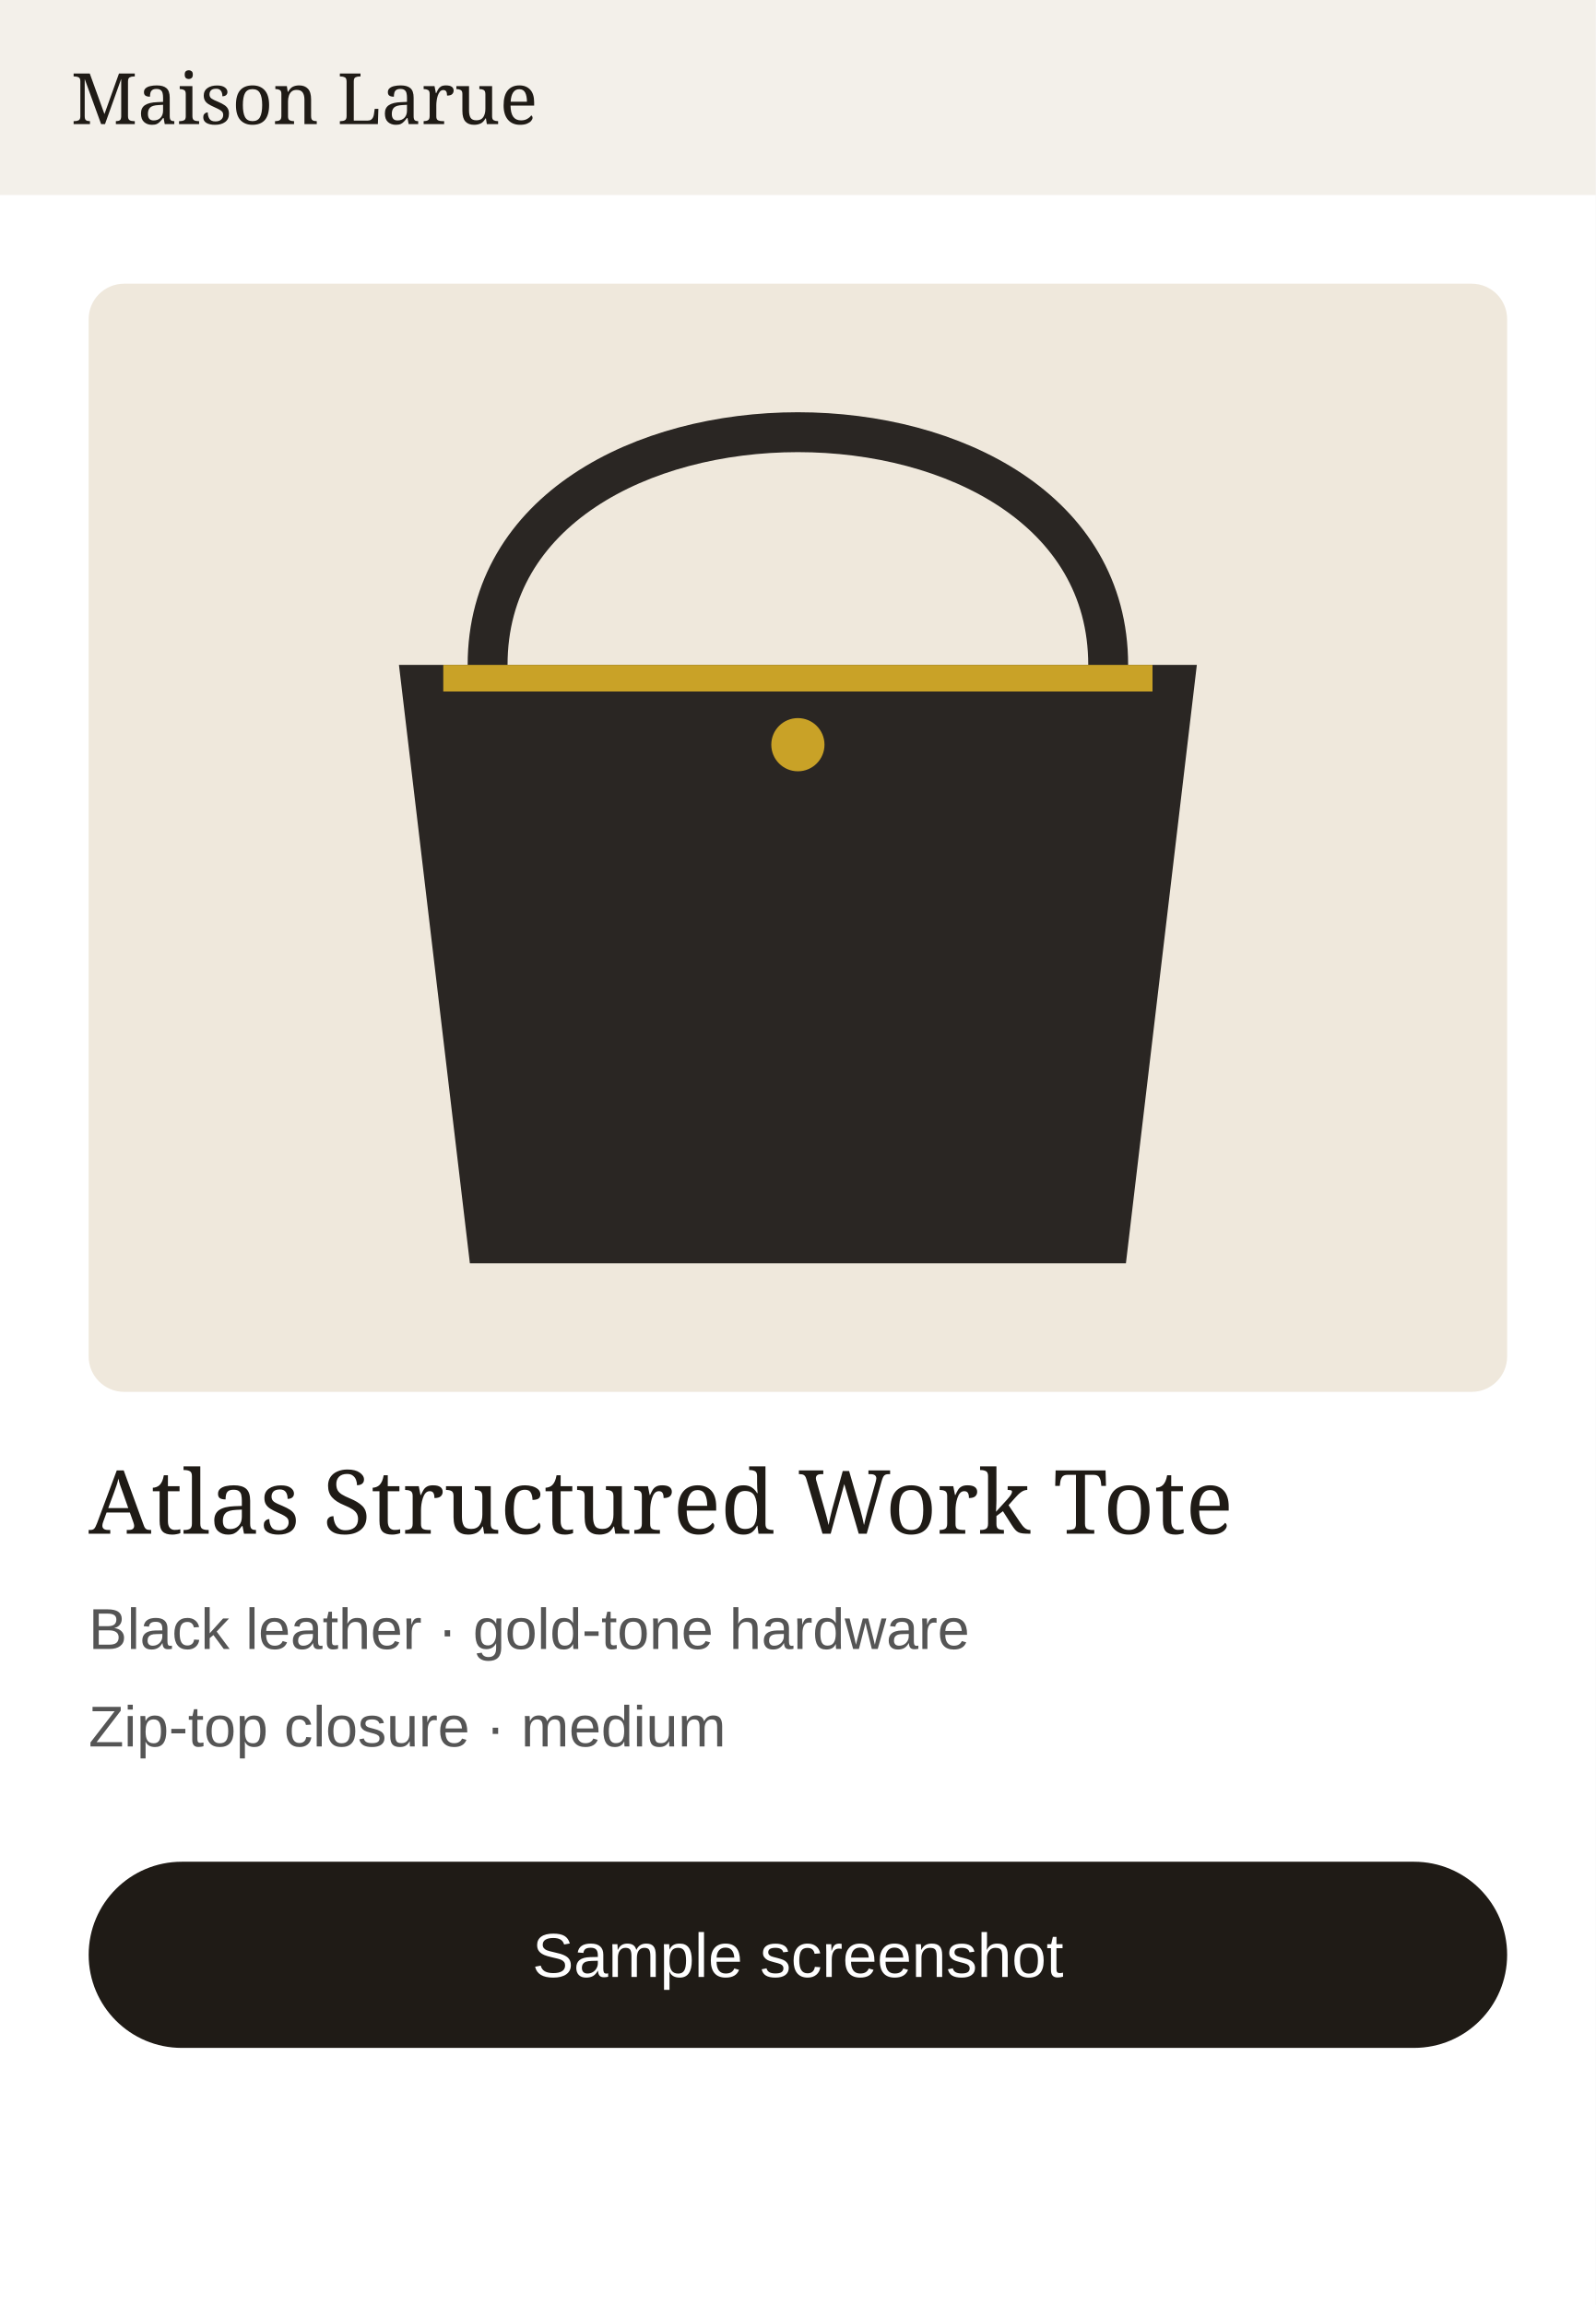
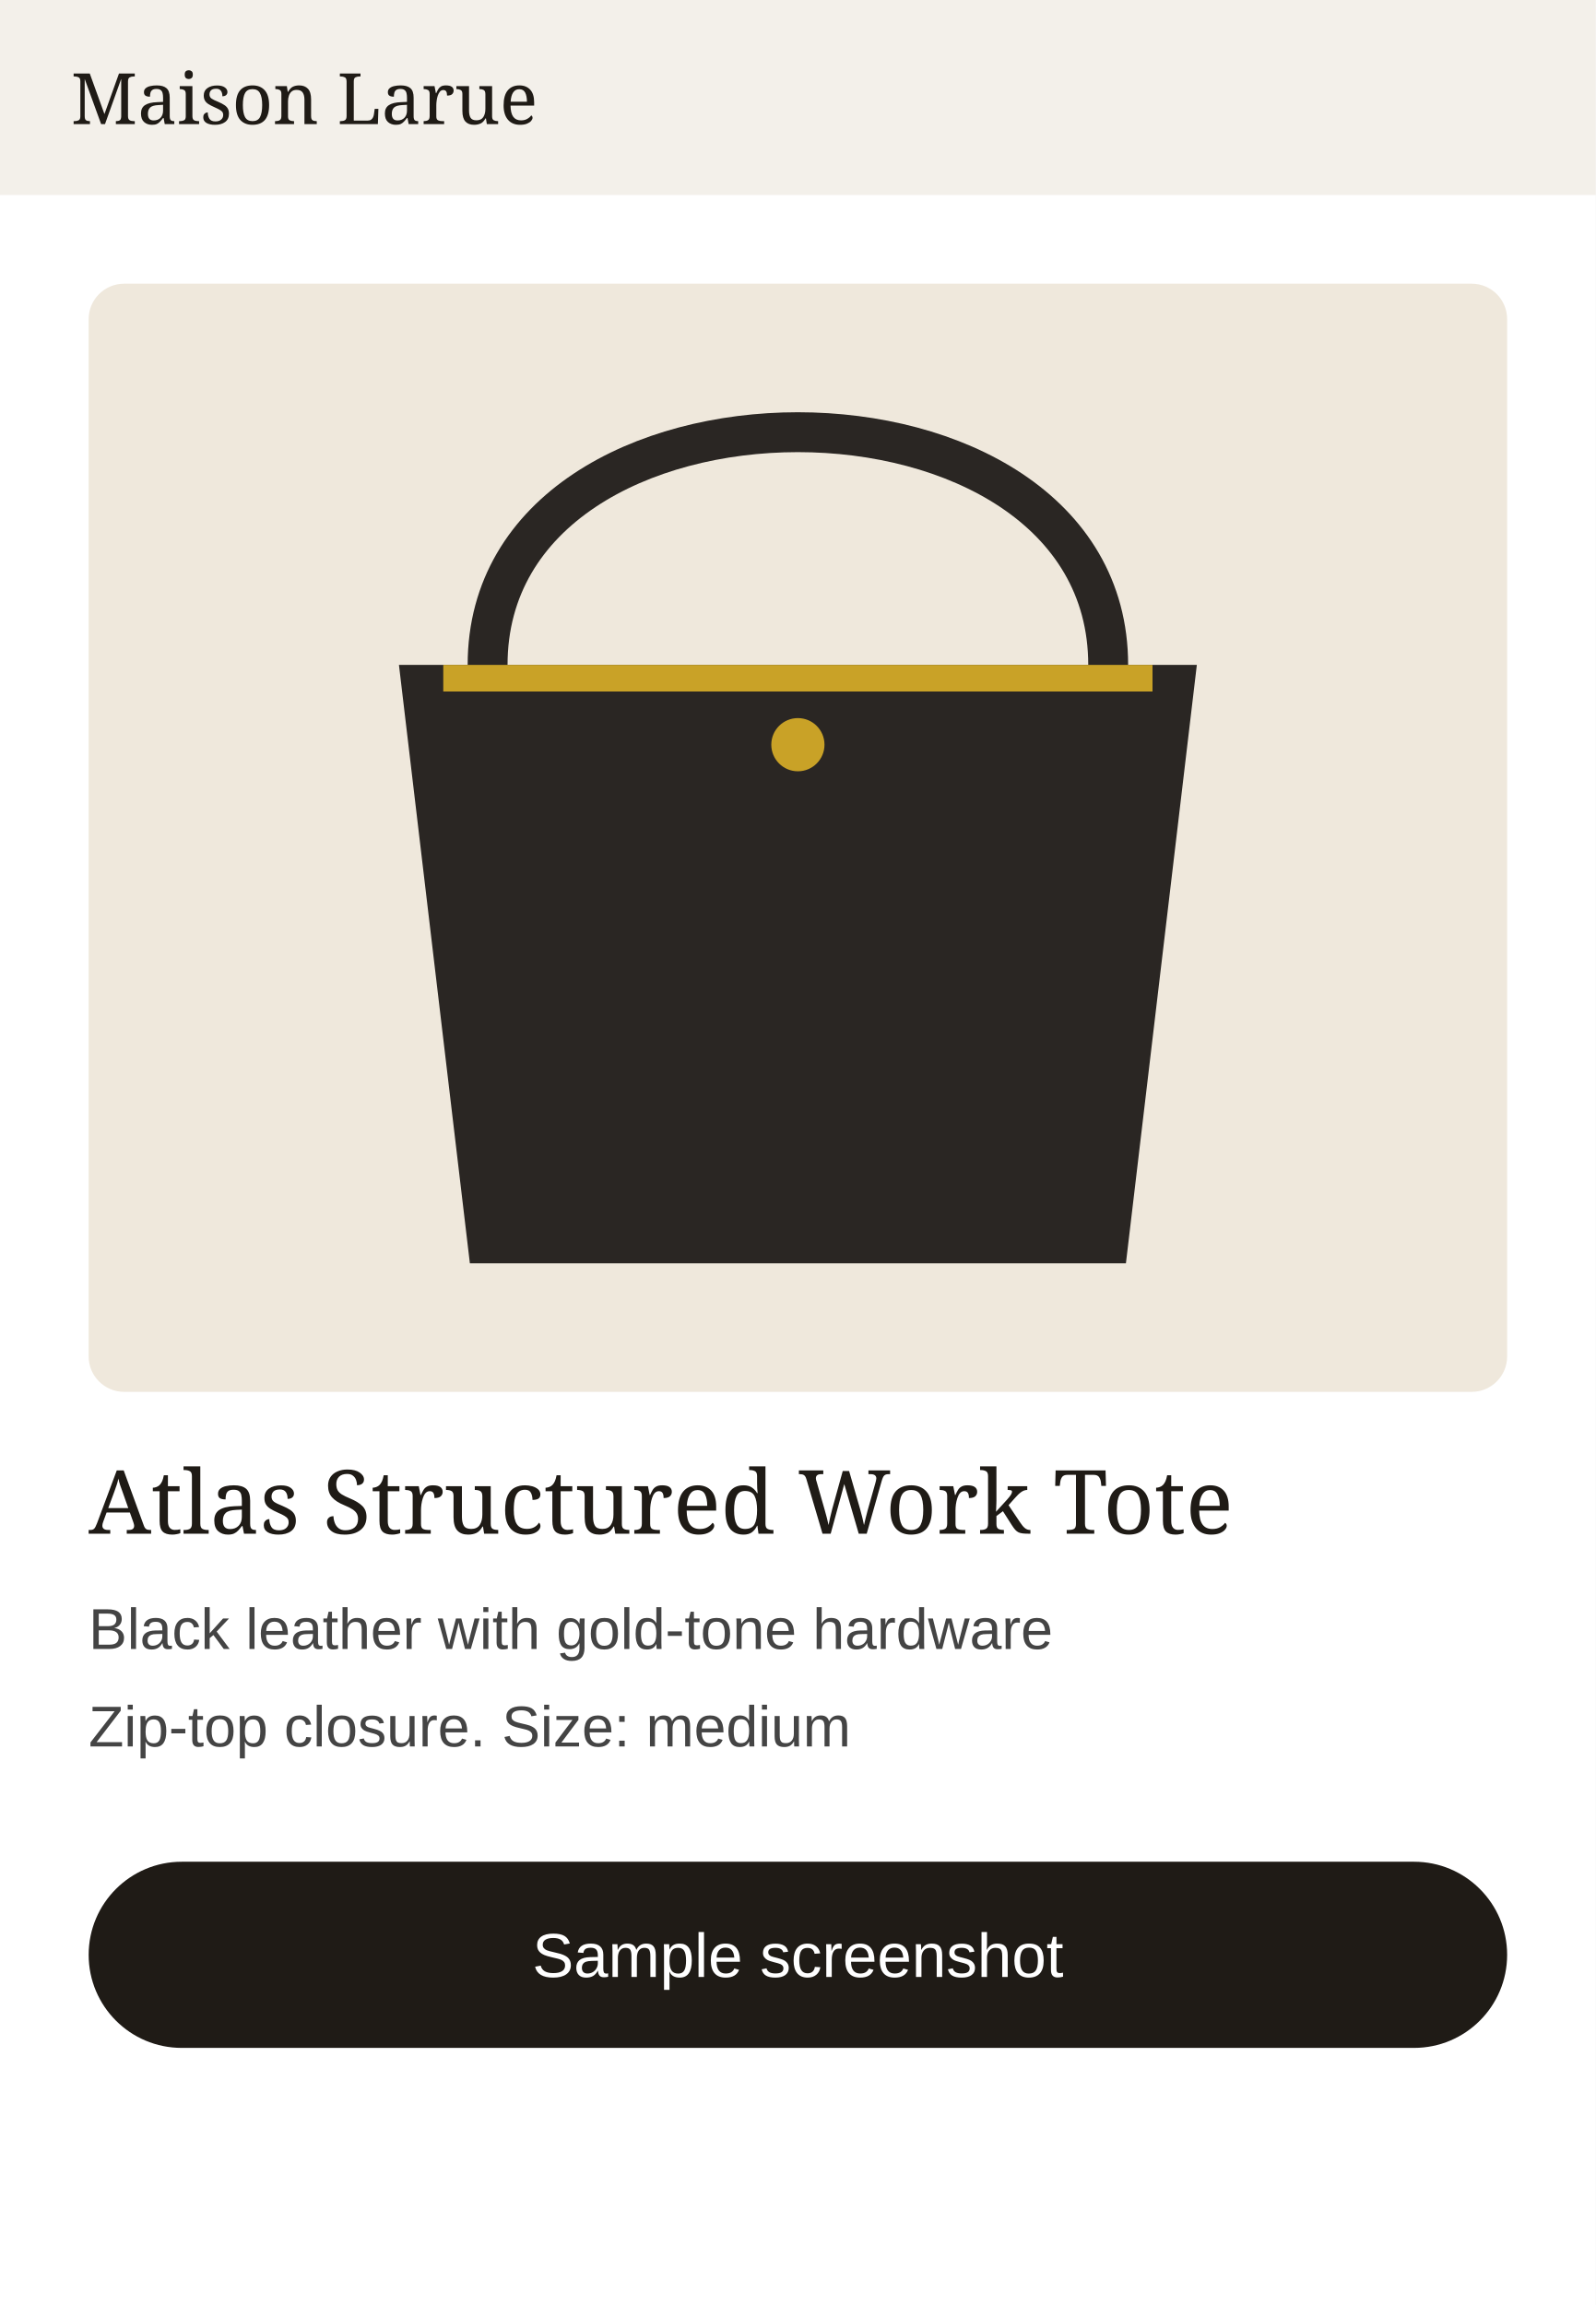
<svg xmlns="http://www.w3.org/2000/svg" viewBox="0 0 360 520" width="360" height="520">
  <rect width="360" height="520" fill="#ffffff" />
  <rect width="360" height="44" fill="#f3f0ea" />
  <text x="16" y="28" font-family="Georgia,serif" font-size="16" fill="#1f1b16">Maison Larue</text>
  <rect x="20" y="64" width="320" height="250" rx="8" fill="#efe8dc" />
  <path d="M110 150 C 110 80, 250 80, 250 150" fill="none" stroke="#2a2623" stroke-width="9" stroke-linecap="round" />
  <path d="M90 150 H270 L254 285 H106 Z" fill="#2a2623" />
  <circle cx="180" cy="168" r="6" fill="#c9a227" />
  <rect x="100" y="150" width="160" height="6" fill="#c9a227" />
  <text x="20" y="346" font-family="Georgia,serif" font-size="20" fill="#1f1b16">Atlas Structured Work Tote</text>
-   <text x="20" y="372" font-family="Arial,sans-serif" font-size="13" fill="#555">Black leather · gold-tone hardware</text>
-   <text x="20" y="394" font-family="Arial,sans-serif" font-size="13" fill="#555">Zip-top closure · medium</text>
+   <text x="20" y="372" font-family="Arial,sans-serif" font-size="13" fill="#444">Black leather with gold-tone hardware</text>
+   <text x="20" y="394" font-family="Arial,sans-serif" font-size="13" fill="#444">Zip-top closure. Size: medium</text>
  <rect x="20" y="420" width="320" height="42" rx="21" fill="#1f1b16" />
  <text x="180" y="446" text-anchor="middle" font-family="Arial,sans-serif" font-size="14" fill="#fff">Sample screenshot</text>
</svg>
